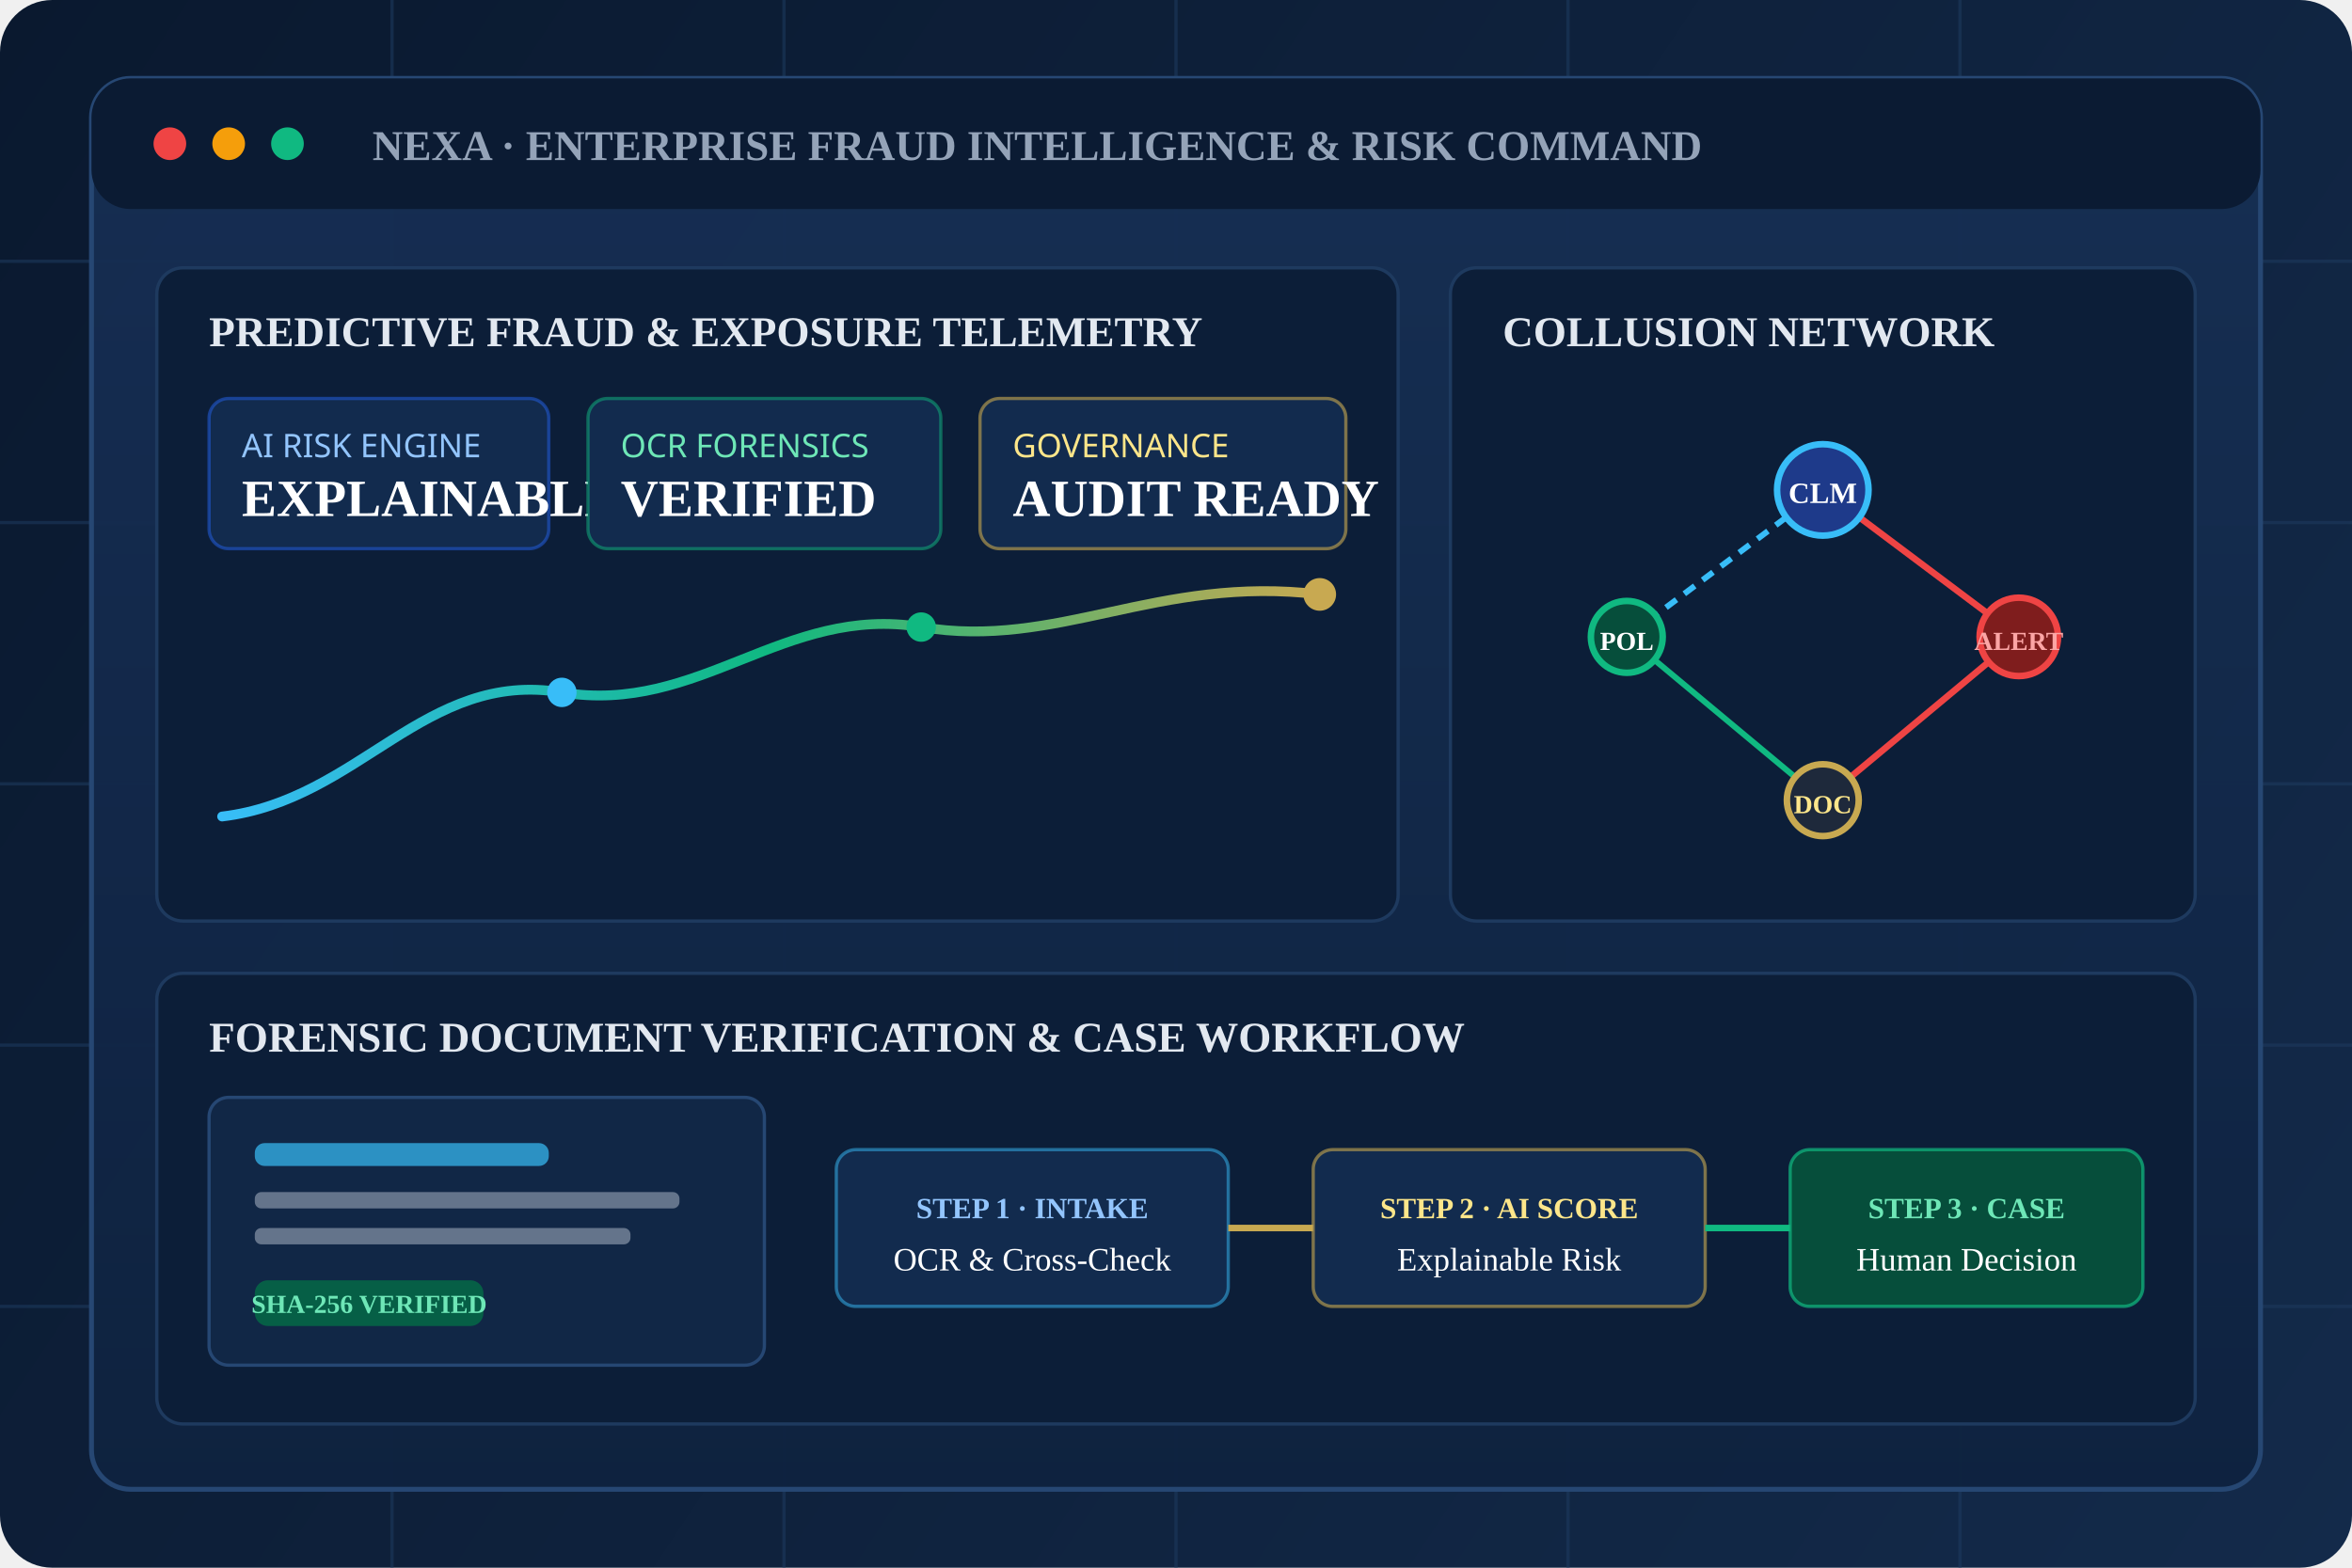
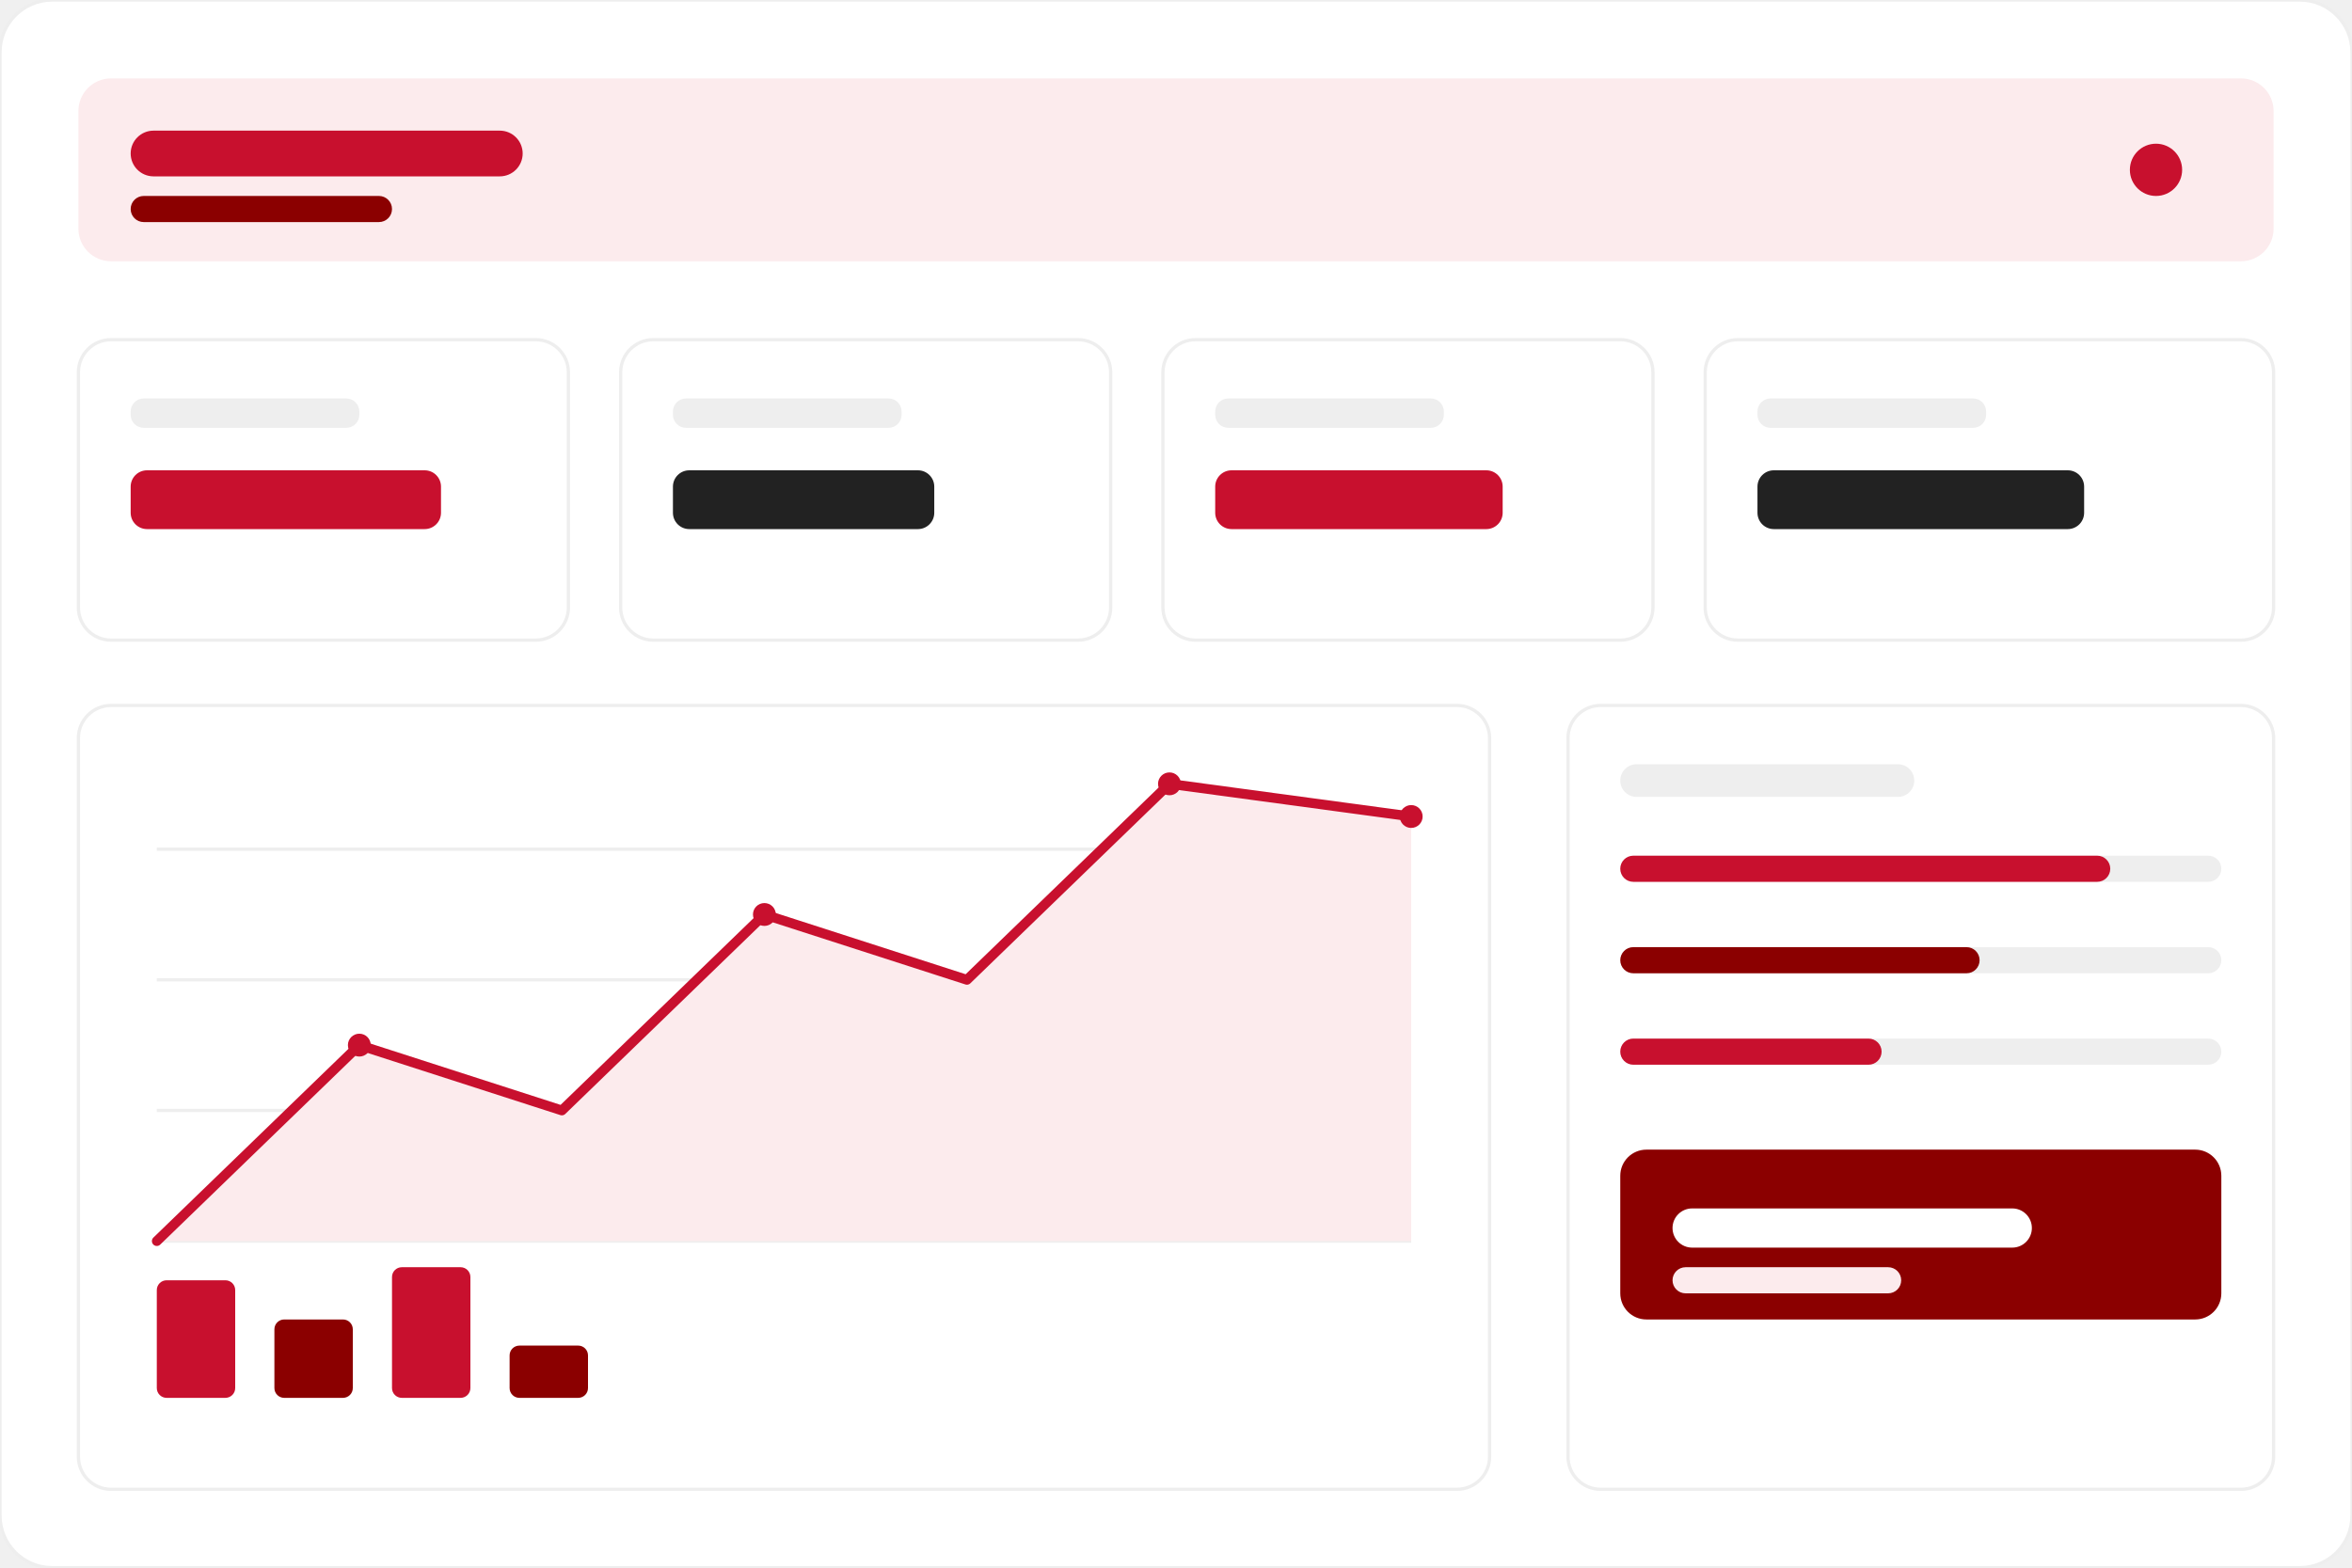
- <svg xmlns="http://www.w3.org/2000/svg" viewBox="0 0 720 480" fill="none" role="img" aria-label="NEXA Enterprise Insurance Fraud Intelligence Analytics Environment">
-   <defs>
-     <linearGradient id="bgGrad" x1="0" y1="0" x2="720" y2="480" gradientUnits="userSpaceOnUse">
-       <stop offset="0%" stop-color="#0A192F" />
-       <stop offset="100%" stop-color="#132A4A" />
-     </linearGradient>
-     <linearGradient id="cardGrad" x1="0" y1="0" x2="0" y2="1">
-       <stop offset="0%" stop-color="#162F54" stop-opacity="0.95" />
-       <stop offset="100%" stop-color="#0E223F" stop-opacity="0.95" />
-     </linearGradient>
-     <linearGradient id="lineGrad" x1="0" y1="0" x2="1" y2="0">
-       <stop offset="0%" stop-color="#38BDF8" />
-       <stop offset="50%" stop-color="#10B981" />
-       <stop offset="100%" stop-color="#C8A951" />
-     </linearGradient>
-   </defs>
-   <rect width="720" height="480" rx="16" fill="url(#bgGrad)" />
-   <g stroke="#1E3A5F" stroke-width="1" opacity="0.55">
-     <line x1="0" y1="80" x2="720" y2="80" />
-     <line x1="0" y1="160" x2="720" y2="160" />
-     <line x1="0" y1="240" x2="720" y2="240" />
-     <line x1="0" y1="320" x2="720" y2="320" />
-     <line x1="0" y1="400" x2="720" y2="400" />
-     <line x1="120" y1="0" x2="120" y2="480" />
-     <line x1="240" y1="0" x2="240" y2="480" />
-     <line x1="360" y1="0" x2="360" y2="480" />
-     <line x1="480" y1="0" x2="480" y2="480" />
-     <line x1="600" y1="0" x2="600" y2="480" />
+ <svg xmlns="http://www.w3.org/2000/svg" viewBox="0 0 720 480" fill="none" role="img" aria-label="NEXA analytics environment showing fraud intelligence, transaction monitoring and risk dashboards">
+   <rect width="720" height="480" rx="16" fill="#FFFFFF" stroke="#EEEEEE" />
+   <rect x="24" y="24" width="672" height="56" rx="10" fill="#FCEBED" />
+   <rect x="40" y="40" width="120" height="14" rx="7" fill="#C8102E" />
+   <rect x="40" y="60" width="80" height="8" rx="4" fill="#8B0000" />
+   <circle cx="660" cy="52" r="8" fill="#C8102E" />
+   <g>
+     <rect x="24" y="104" width="150" height="92" rx="10" fill="#FFFFFF" stroke="#EEEEEE" />
+     <rect x="40" y="122" width="70" height="9" rx="4" fill="#EEEEEE" />
+     <rect x="40" y="144" width="95" height="18" rx="5" fill="#C8102E" />
+     <rect x="190" y="104" width="150" height="92" rx="10" fill="#FFFFFF" stroke="#EEEEEE" />
+     <rect x="206" y="122" width="70" height="9" rx="4" fill="#EEEEEE" />
+     <rect x="206" y="144" width="80" height="18" rx="5" fill="#222222" />
+     <rect x="356" y="104" width="150" height="92" rx="10" fill="#FFFFFF" stroke="#EEEEEE" />
+     <rect x="372" y="122" width="70" height="9" rx="4" fill="#EEEEEE" />
+     <rect x="372" y="144" width="88" height="18" rx="5" fill="#C8102E" />
+     <rect x="522" y="104" width="174" height="92" rx="10" fill="#FFFFFF" stroke="#EEEEEE" />
+     <rect x="538" y="122" width="70" height="9" rx="4" fill="#EEEEEE" />
+     <rect x="538" y="144" width="100" height="18" rx="5" fill="#222222" />
  </g>
-   <rect x="28" y="24" width="664" height="432" rx="12" fill="url(#cardGrad)" stroke="#264773" stroke-width="1.5" />
-   <rect x="28" y="24" width="664" height="40" rx="12" fill="#0B1B33" />
-   <circle cx="52" cy="44" r="5" fill="#EF4444" />
-   <circle cx="70" cy="44" r="5" fill="#F59E0B" />
-   <circle cx="88" cy="44" r="5" fill="#10B981" />
-   <text x="114" y="49" fill="#94A3B8" font-family="Times New Roman, serif" font-size="13" font-weight="bold">NEXA · ENTERPRISE FRAUD INTELLIGENCE &amp; RISK COMMAND</text>
-   <rect x="48" y="82" width="380" height="200" rx="8" fill="#0C1E38" stroke="#1E3A5F" />
-   <text x="64" y="106" fill="#E2E8F0" font-family="Times New Roman, serif" font-size="13" font-weight="bold">PREDICTIVE FRAUD &amp; EXPOSURE TELEMETRY</text>
-   <rect x="64" y="122" width="104" height="46" rx="6" fill="#122B4E" stroke="#2563EB" stroke-opacity="0.5" />
-   <text x="74" y="140" fill="#93C5FD" font-family="sans-serif" font-size="10">AI RISK ENGINE</text>
-   <text x="74" y="158" fill="#FFFFFF" font-family="Times New Roman, serif" font-size="16" font-weight="bold">EXPLAINABLE</text>
-   <rect x="180" y="122" width="108" height="46" rx="6" fill="#122B4E" stroke="#10B981" stroke-opacity="0.5" />
-   <text x="190" y="140" fill="#6EE7B7" font-family="sans-serif" font-size="10">OCR FORENSICS</text>
-   <text x="190" y="158" fill="#FFFFFF" font-family="Times New Roman, serif" font-size="16" font-weight="bold">VERIFIED</text>
-   <rect x="300" y="122" width="112" height="46" rx="6" fill="#122B4E" stroke="#C8A951" stroke-opacity="0.6" />
-   <text x="310" y="140" fill="#FDE68A" font-family="sans-serif" font-size="10">GOVERNANCE</text>
-   <text x="310" y="158" fill="#FFFFFF" font-family="Times New Roman, serif" font-size="16" font-weight="bold">AUDIT READY</text>
-   <path d="M68 250 C110 245, 130 205, 172 212 C214 219, 240 185, 282 192 C324 199, 354 176, 404 182" stroke="url(#lineGrad)" stroke-width="3" fill="none" stroke-linecap="round" />
-   <circle cx="172" cy="212" r="4.5" fill="#38BDF8" />
-   <circle cx="282" cy="192" r="4.5" fill="#10B981" />
-   <circle cx="404" cy="182" r="5" fill="#C8A951" />
-   <rect x="444" y="82" width="228" height="200" rx="8" fill="#0C1E38" stroke="#1E3A5F" />
-   <text x="460" y="106" fill="#E2E8F0" font-family="Times New Roman, serif" font-size="13" font-weight="bold">COLLUSION NETWORK</text>
-   <line x1="558" y1="150" x2="498" y2="195" stroke="#38BDF8" stroke-width="1.8" stroke-dasharray="4 3" />
-   <line x1="558" y1="150" x2="618" y2="195" stroke="#EF4444" stroke-width="2" />
-   <line x1="498" y1="195" x2="558" y2="245" stroke="#10B981" stroke-width="1.8" />
-   <line x1="618" y1="195" x2="558" y2="245" stroke="#EF4444" stroke-width="2" />
-   <circle cx="558" cy="150" r="14" fill="#1E3A8A" stroke="#38BDF8" stroke-width="2" />
-   <circle cx="498" cy="195" r="11" fill="#064E3B" stroke="#10B981" stroke-width="2" />
-   <circle cx="618" cy="195" r="12" fill="#7F1D1D" stroke="#EF4444" stroke-width="2" />
-   <circle cx="558" cy="245" r="11" fill="#1E293B" stroke="#C8A951" stroke-width="2" />
-   <text x="558" y="154" text-anchor="middle" fill="#FFFFFF" font-size="9" font-weight="bold">CLM</text>
-   <text x="498" y="199" text-anchor="middle" fill="#FFFFFF" font-size="8" font-weight="bold">POL</text>
-   <text x="618" y="199" text-anchor="middle" fill="#FCA5A5" font-size="8" font-weight="bold">ALERT</text>
-   <text x="558" y="249" text-anchor="middle" fill="#FDE68A" font-size="8" font-weight="bold">DOC</text>
-   <rect x="48" y="298" width="624" height="138" rx="8" fill="#0C1E38" stroke="#1E3A5F" />
-   <text x="64" y="322" fill="#E2E8F0" font-family="Times New Roman, serif" font-size="13" font-weight="bold">FORENSIC DOCUMENT VERIFICATION &amp; CASE WORKFLOW</text>
-   <rect x="64" y="336" width="170" height="82" rx="6" fill="#112746" stroke="#264773" />
-   <rect x="78" y="350" width="90" height="7" rx="3" fill="#38BDF8" opacity="0.7" />
-   <rect x="78" y="365" width="130" height="5" rx="2" fill="#64748B" />
-   <rect x="78" y="376" width="115" height="5" rx="2" fill="#64748B" />
-   <rect x="78" y="392" width="70" height="14" rx="4" fill="#065F46" />
-   <text x="113" y="402" text-anchor="middle" fill="#6EE7B7" font-size="8" font-weight="bold">SHA-256 VERIFIED</text>
-   <rect x="256" y="352" width="120" height="48" rx="6" fill="#122B4E" stroke="#38BDF8" stroke-opacity="0.5" />
-   <text x="316" y="373" text-anchor="middle" fill="#93C5FD" font-size="9" font-weight="bold">STEP 1 · INTAKE</text>
-   <text x="316" y="389" text-anchor="middle" fill="#FFFFFF" font-size="10">OCR &amp; Cross-Check</text>
-   <line x1="376" y1="376" x2="402" y2="376" stroke="#C8A951" stroke-width="2" />
-   <rect x="402" y="352" width="120" height="48" rx="6" fill="#122B4E" stroke="#C8A951" stroke-opacity="0.6" />
-   <text x="462" y="373" text-anchor="middle" fill="#FDE68A" font-size="9" font-weight="bold">STEP 2 · AI SCORE</text>
-   <text x="462" y="389" text-anchor="middle" fill="#FFFFFF" font-size="10">Explainable Risk</text>
-   <line x1="522" y1="376" x2="548" y2="376" stroke="#10B981" stroke-width="2" />
-   <rect x="548" y="352" width="108" height="48" rx="6" fill="#064E3B" stroke="#10B981" stroke-opacity="0.7" />
-   <text x="602" y="373" text-anchor="middle" fill="#6EE7B7" font-size="9" font-weight="bold">STEP 3 · CASE</text>
-   <text x="602" y="389" text-anchor="middle" fill="#FFFFFF" font-size="10">Human Decision</text>
+   <rect x="24" y="216" width="432" height="240" rx="10" fill="#FFFFFF" stroke="#EEEEEE" />
+   <g stroke="#EEEEEE" stroke-width="1">
+     <line x1="48" y1="260" x2="432" y2="260" />
+     <line x1="48" y1="300" x2="432" y2="300" />
+     <line x1="48" y1="340" x2="432" y2="340" />
+     <line x1="48" y1="380" x2="432" y2="380" />
+   </g>
+   <path d="M48 380 L110 320 L172 340 L234 280 L296 300 L358 240 L432 250 L432 380 Z" fill="#FCEBED" />
+   <path d="M48 380 L110 320 L172 340 L234 280 L296 300 L358 240 L432 250" stroke="#C8102E" stroke-width="3" stroke-linecap="round" stroke-linejoin="round" />
+   <g fill="#C8102E">
+     <circle cx="110" cy="320" r="3.5" />
+     <circle cx="234" cy="280" r="3.5" />
+     <circle cx="358" cy="240" r="3.5" />
+     <circle cx="432" cy="250" r="3.5" />
+   </g>
+   <g fill="#C8102E">
+     <rect x="48" y="392" width="24" height="36" rx="3" />
+     <rect x="84" y="404" width="24" height="24" rx="3" fill="#8B0000" />
+     <rect x="120" y="388" width="24" height="40" rx="3" />
+     <rect x="156" y="412" width="24" height="16" rx="3" fill="#8B0000" />
+   </g>
+   <rect x="480" y="216" width="216" height="240" rx="10" fill="#FFFFFF" stroke="#EEEEEE" />
+   <rect x="496" y="234" width="90" height="10" rx="5" fill="#EEEEEE" />
+   <g>
+     <rect x="496" y="262" width="184" height="8" rx="4" fill="#EEEEEE" />
+     <rect x="496" y="262" width="150" height="8" rx="4" fill="#C8102E" />
+     <rect x="496" y="290" width="184" height="8" rx="4" fill="#EEEEEE" />
+     <rect x="496" y="290" width="110" height="8" rx="4" fill="#8B0000" />
+     <rect x="496" y="318" width="184" height="8" rx="4" fill="#EEEEEE" />
+     <rect x="496" y="318" width="80" height="8" rx="4" fill="#C8102E" />
+   </g>
+   <rect x="496" y="352" width="184" height="52" rx="8" fill="#8B0000" />
+   <rect x="512" y="370" width="110" height="12" rx="6" fill="#FFFFFF" />
+   <rect x="512" y="388" width="70" height="8" rx="4" fill="#FCEBED" />
</svg>
